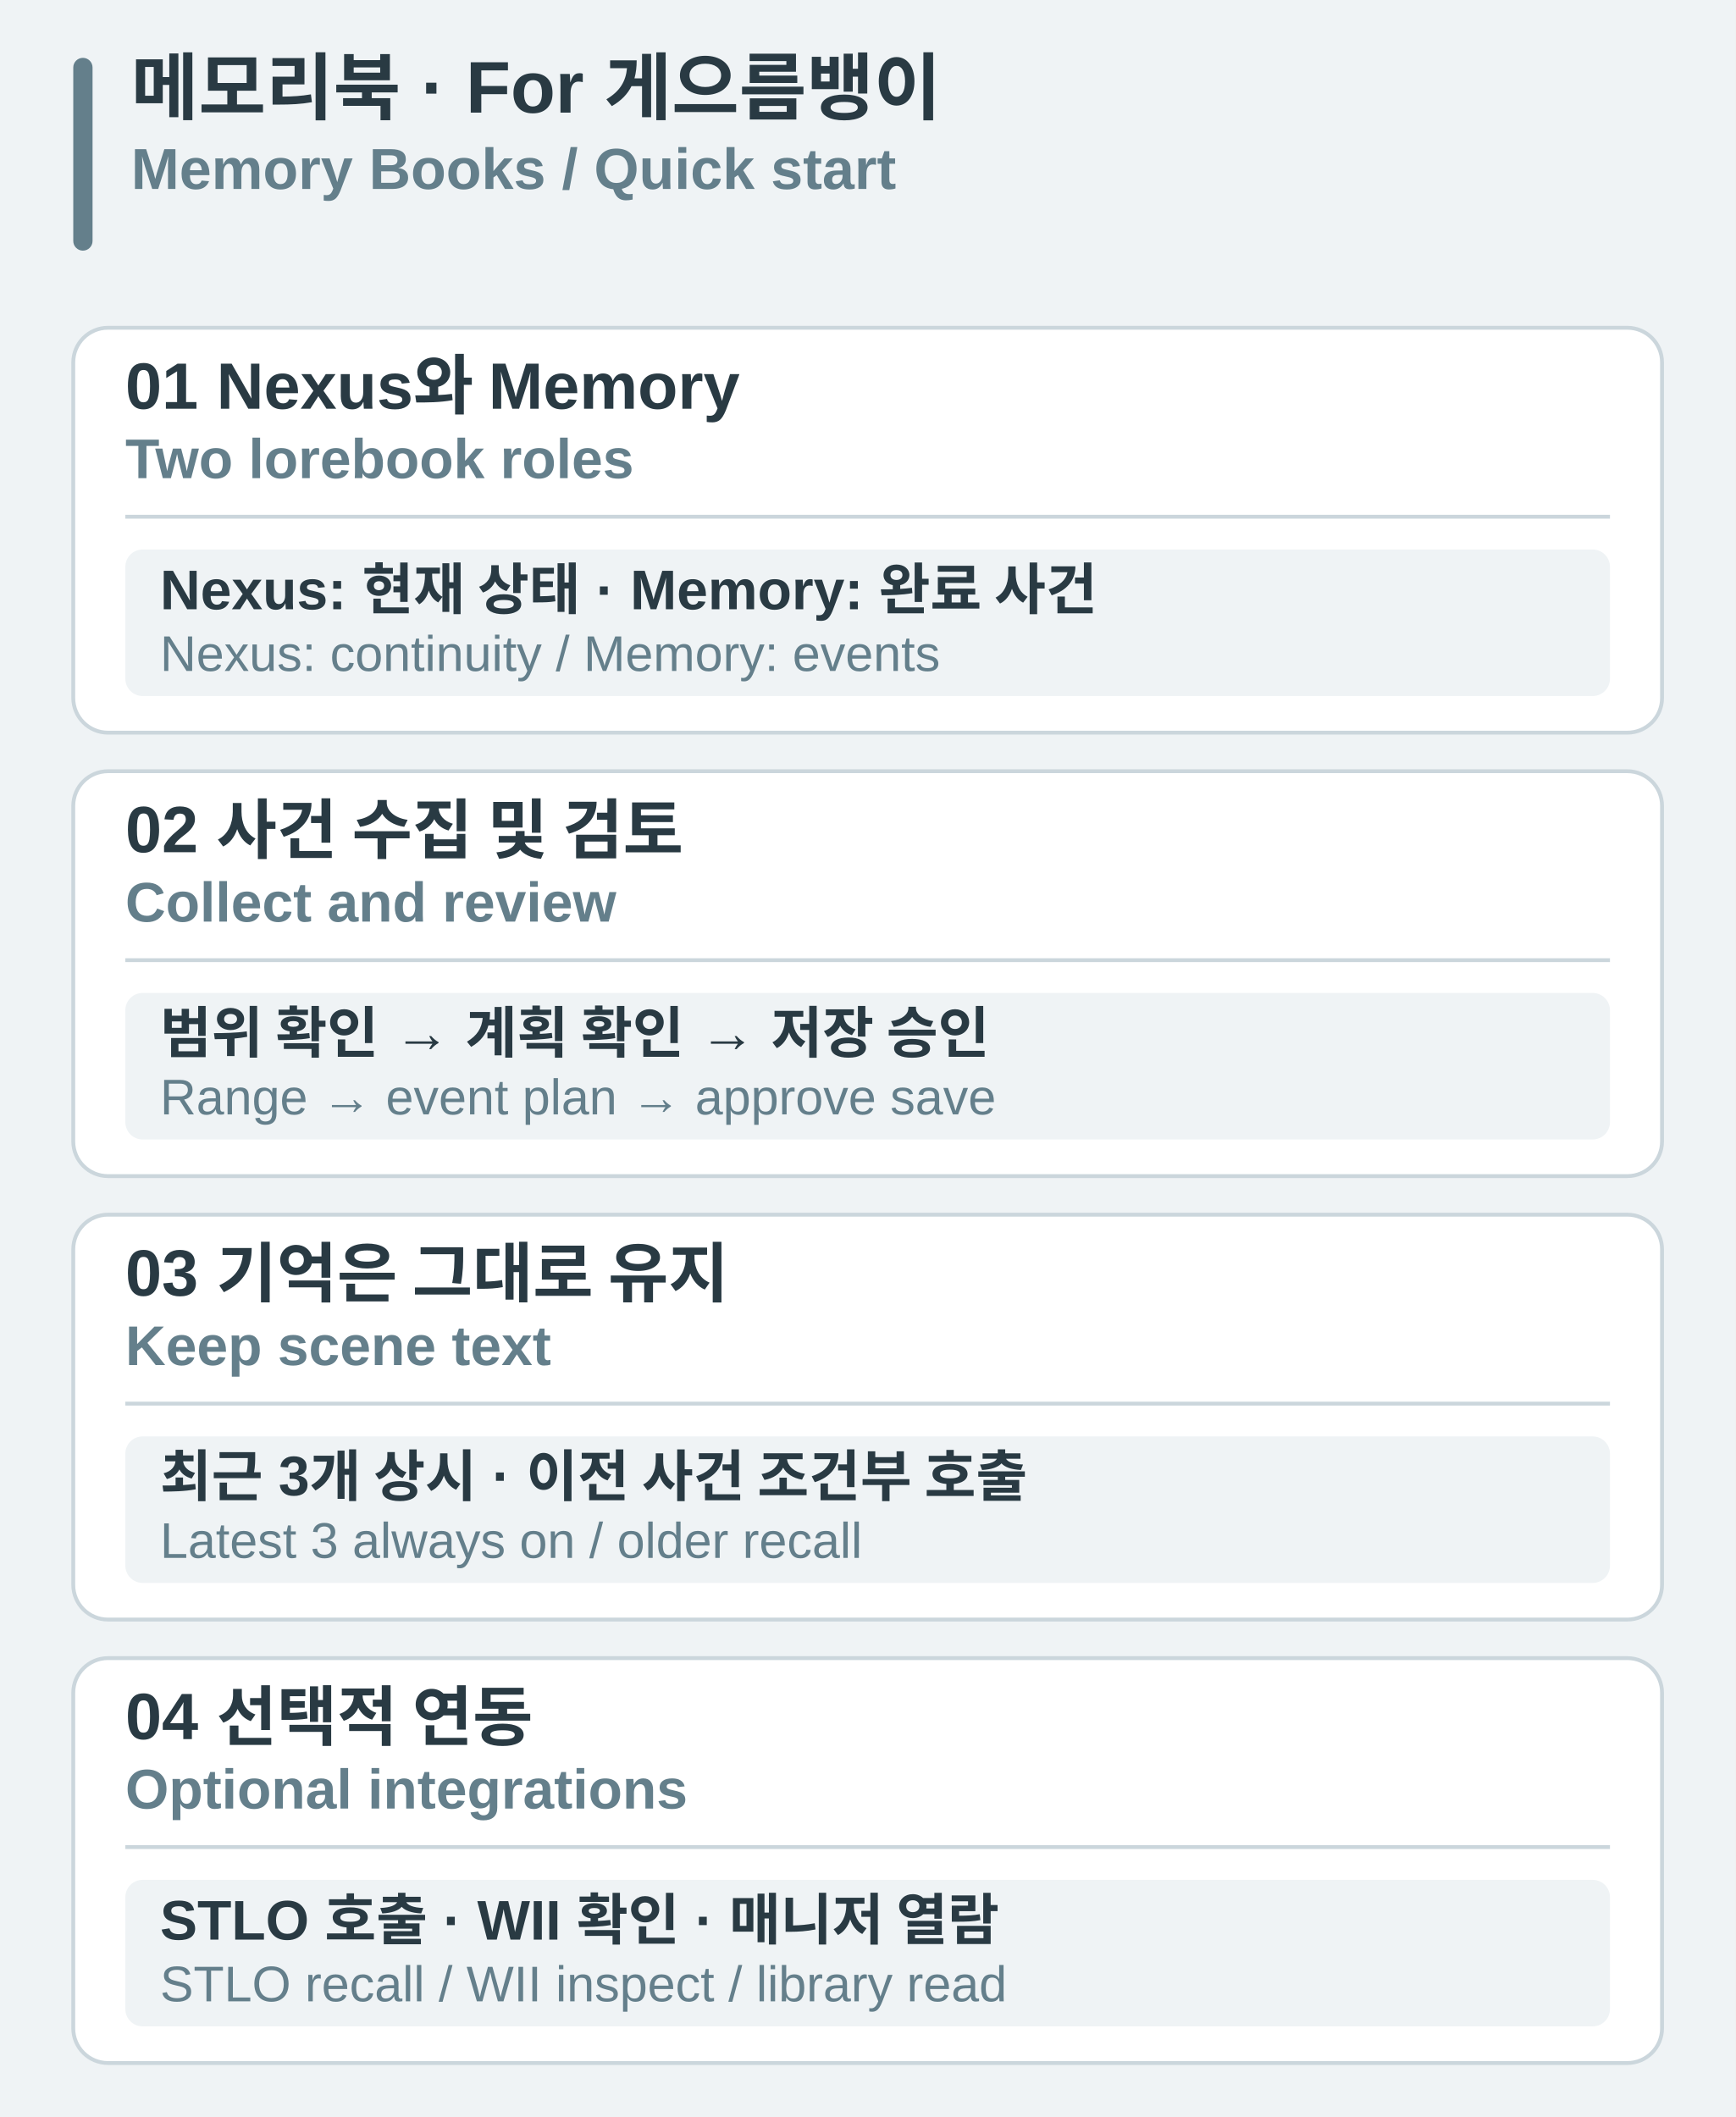
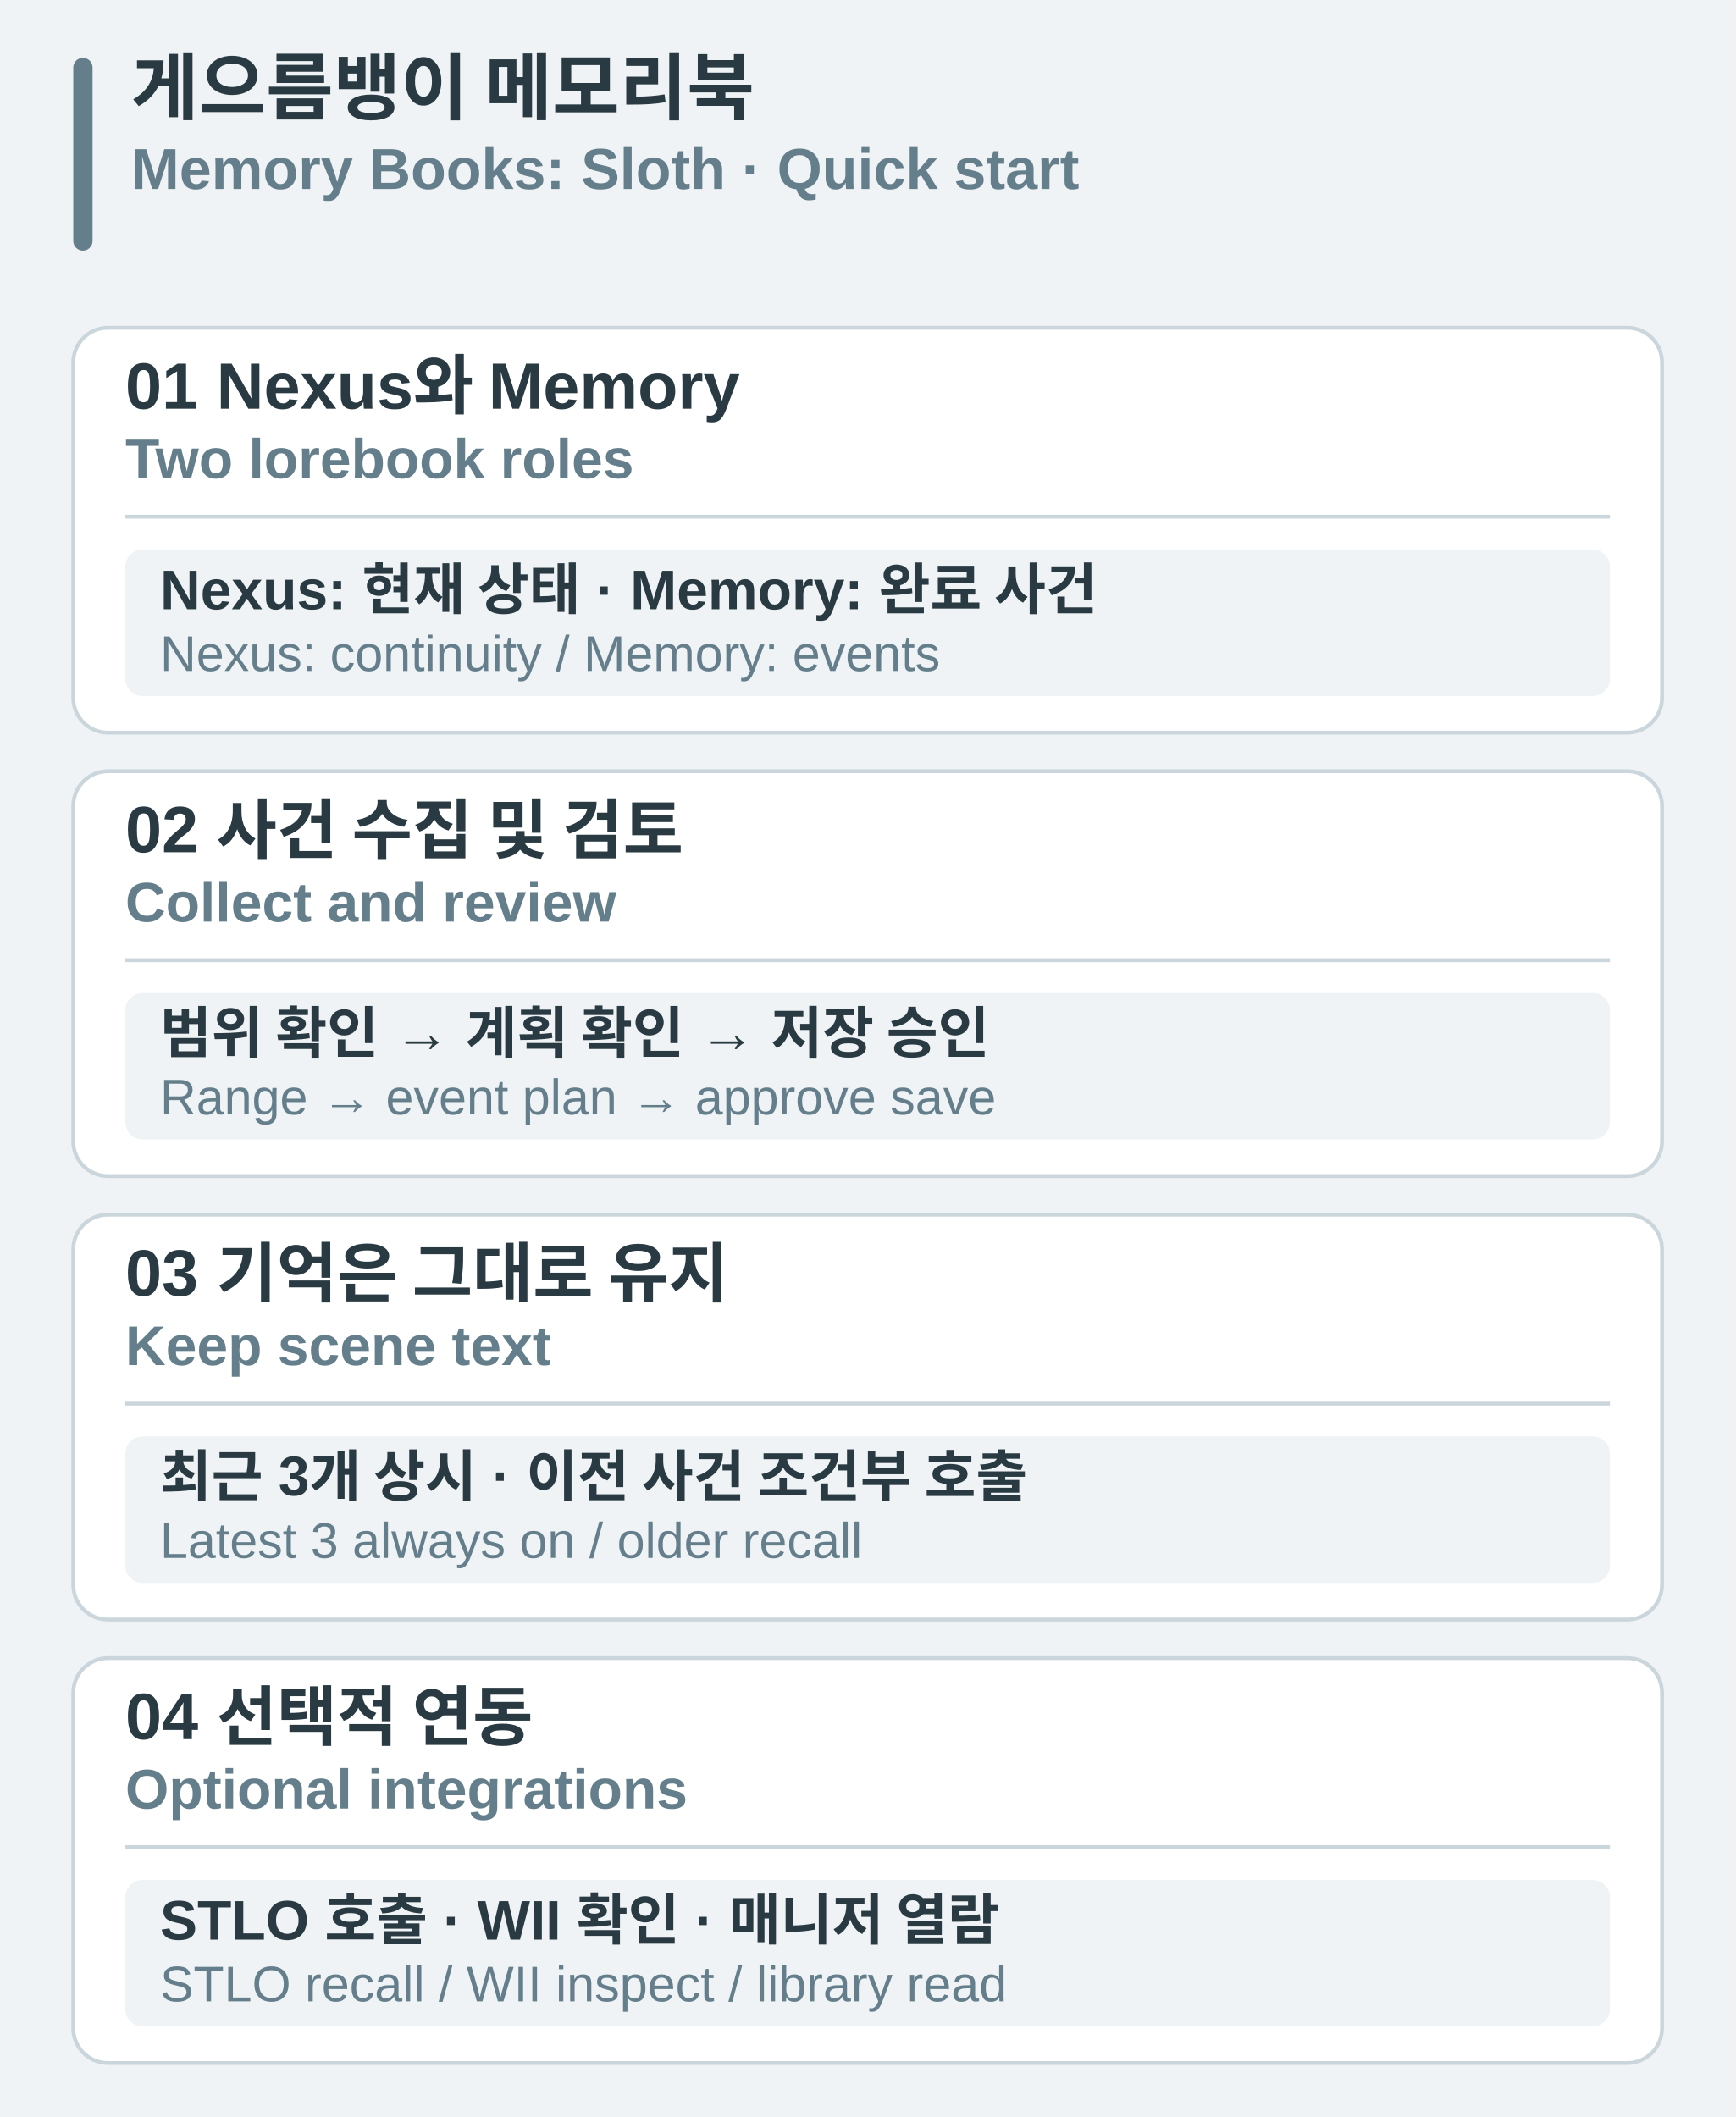
<svg xmlns="http://www.w3.org/2000/svg" width="900" height="1098" viewBox="0 0 900 1098" font-family="Arial,'Noto Sans KR','Apple SD Gothic Neo','Malgun Gothic',sans-serif" role="img" aria-label="Memory Books Quick start">
  <rect width="900" height="1098" fill="#eff3f5" />
  <rect x="38" y="30" width="10" height="100" rx="5" fill="#647f8b" stroke="none" stroke-width="2" />
-   <text x="68" y="59" font-size="38" fill="#293a43" font-weight="600">메모리북 · For 게으름뱅이</text>
-   <text x="68" y="98" font-size="30" fill="#647f8b" font-weight="600">Memory Books / Quick start</text>
+   <text x="68" y="59" font-size="38" fill="#293a43" font-weight="600">게으름뱅이 메모리북</text>
+   <text x="68" y="98" font-size="30" fill="#647f8b" font-weight="600">Memory Books: Sloth · Quick start</text>
  <rect x="38" y="170" width="824" height="210" rx="18" fill="#fff" stroke="#cbd6dc" stroke-width="2" />
  <text x="65" y="212" font-size="34" fill="#293a43" font-weight="600">01  Nexus와 Memory</text>
  <text x="65" y="248" font-size="29" fill="#647f8b" font-weight="600">Two lorebook roles</text>
  <path d="M65 268H835" stroke="#cbd6dc" stroke-width="2" />
  <rect x="65" y="285" width="770" height="76" rx="9" fill="#eff3f5" stroke="none" stroke-width="2" />
  <text x="83" y="316" font-size="29" fill="#293a43" font-weight="600">Nexus: 현재 상태 · Memory: 완료 사건</text>
  <text x="83" y="348" font-size="26" fill="#647f8b" font-weight="400">Nexus: continuity / Memory: events</text>
  <rect x="38" y="400" width="824" height="210" rx="18" fill="#fff" stroke="#cbd6dc" stroke-width="2" />
  <text x="65" y="442" font-size="34" fill="#293a43" font-weight="600">02  사건 수집 및 검토</text>
  <text x="65" y="478" font-size="29" fill="#647f8b" font-weight="600">Collect and review</text>
  <path d="M65 498H835" stroke="#cbd6dc" stroke-width="2" />
  <rect x="65" y="515" width="770" height="76" rx="9" fill="#eff3f5" stroke="none" stroke-width="2" />
  <text x="83" y="546" font-size="29" fill="#293a43" font-weight="600">범위 확인 → 계획 확인 → 저장 승인</text>
  <text x="83" y="578" font-size="26" fill="#647f8b" font-weight="400">Range → event plan → approve save</text>
  <rect x="38" y="630" width="824" height="210" rx="18" fill="#fff" stroke="#cbd6dc" stroke-width="2" />
  <text x="65" y="672" font-size="34" fill="#293a43" font-weight="600">03  기억은 그대로 유지</text>
  <text x="65" y="708" font-size="29" fill="#647f8b" font-weight="600">Keep scene text</text>
  <path d="M65 728H835" stroke="#cbd6dc" stroke-width="2" />
  <rect x="65" y="745" width="770" height="76" rx="9" fill="#eff3f5" stroke="none" stroke-width="2" />
  <text x="83" y="776" font-size="29" fill="#293a43" font-weight="600">최근 3개 상시 · 이전 사건 조건부 호출</text>
  <text x="83" y="808" font-size="26" fill="#647f8b" font-weight="400">Latest 3 always on / older recall</text>
  <rect x="38" y="860" width="824" height="210" rx="18" fill="#fff" stroke="#cbd6dc" stroke-width="2" />
  <text x="65" y="902" font-size="34" fill="#293a43" font-weight="600">04  선택적 연동</text>
  <text x="65" y="938" font-size="29" fill="#647f8b" font-weight="600">Optional integrations</text>
  <path d="M65 958H835" stroke="#cbd6dc" stroke-width="2" />
  <rect x="65" y="975" width="770" height="76" rx="9" fill="#eff3f5" stroke="none" stroke-width="2" />
  <text x="83" y="1006" font-size="29" fill="#293a43" font-weight="600">STLO 호출 · WII 확인 · 매니저 열람</text>
  <text x="83" y="1038" font-size="26" fill="#647f8b" font-weight="400">STLO recall / WII inspect / library read</text>
</svg>
